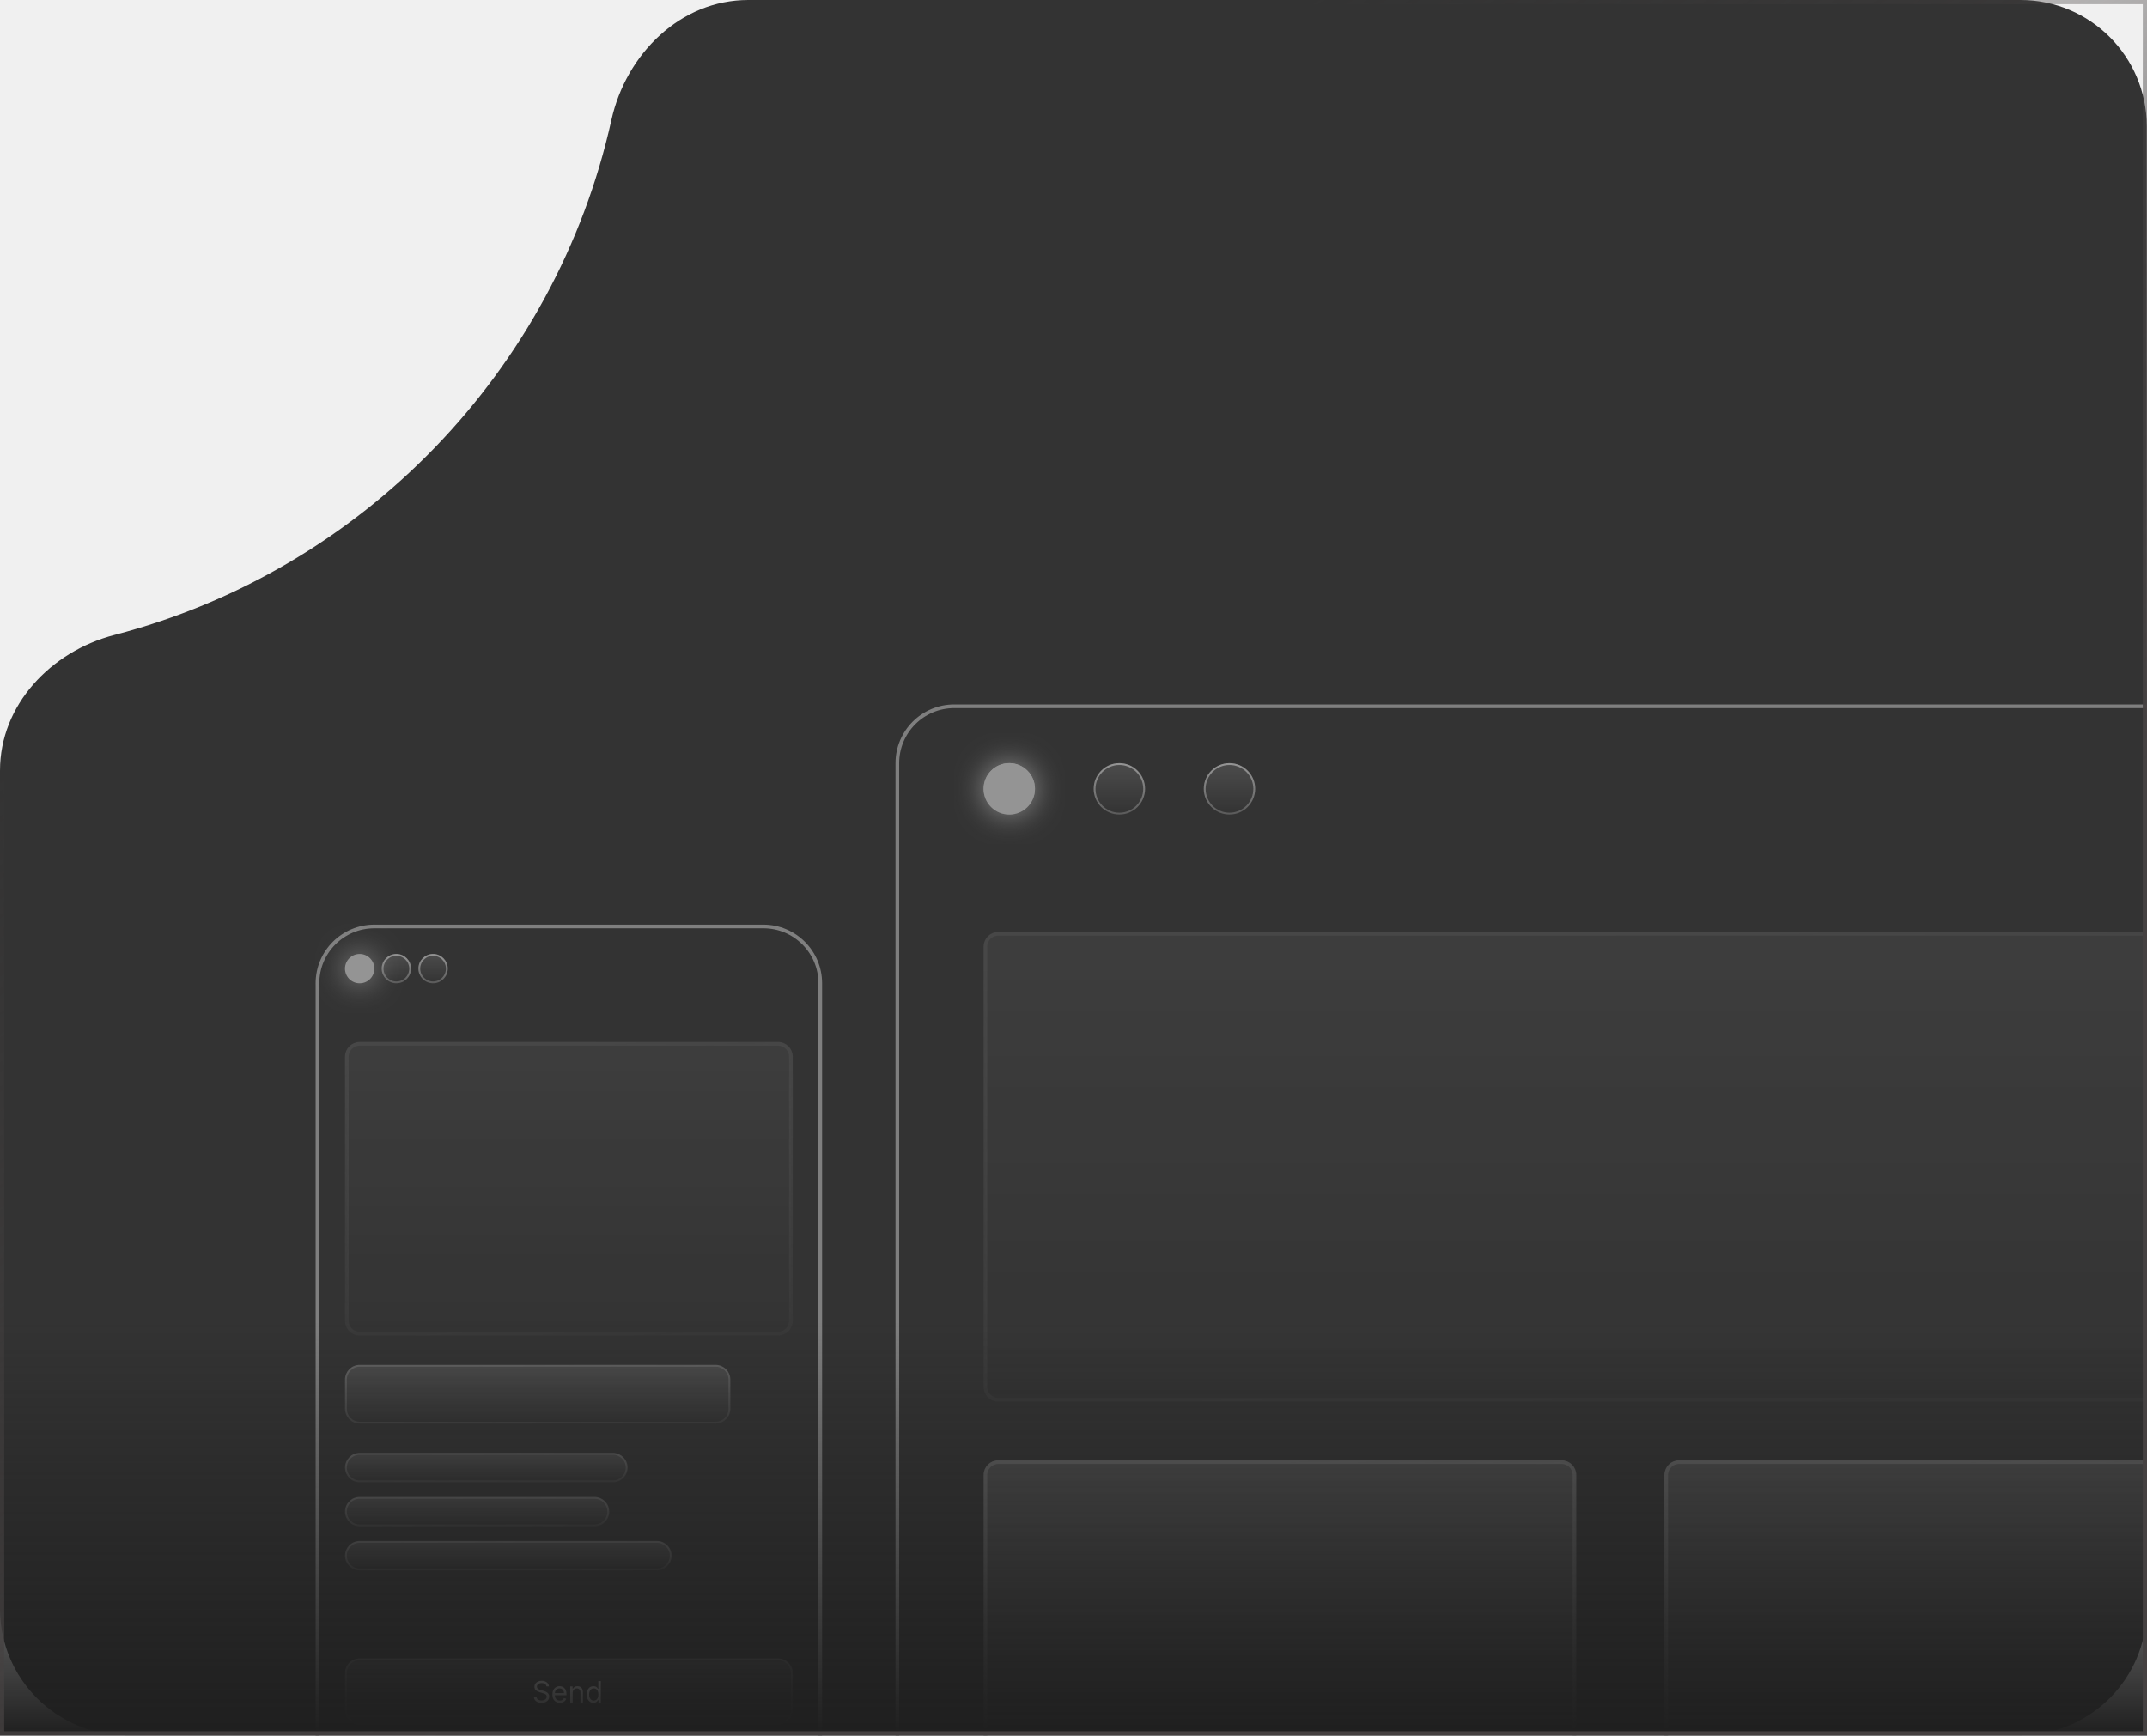
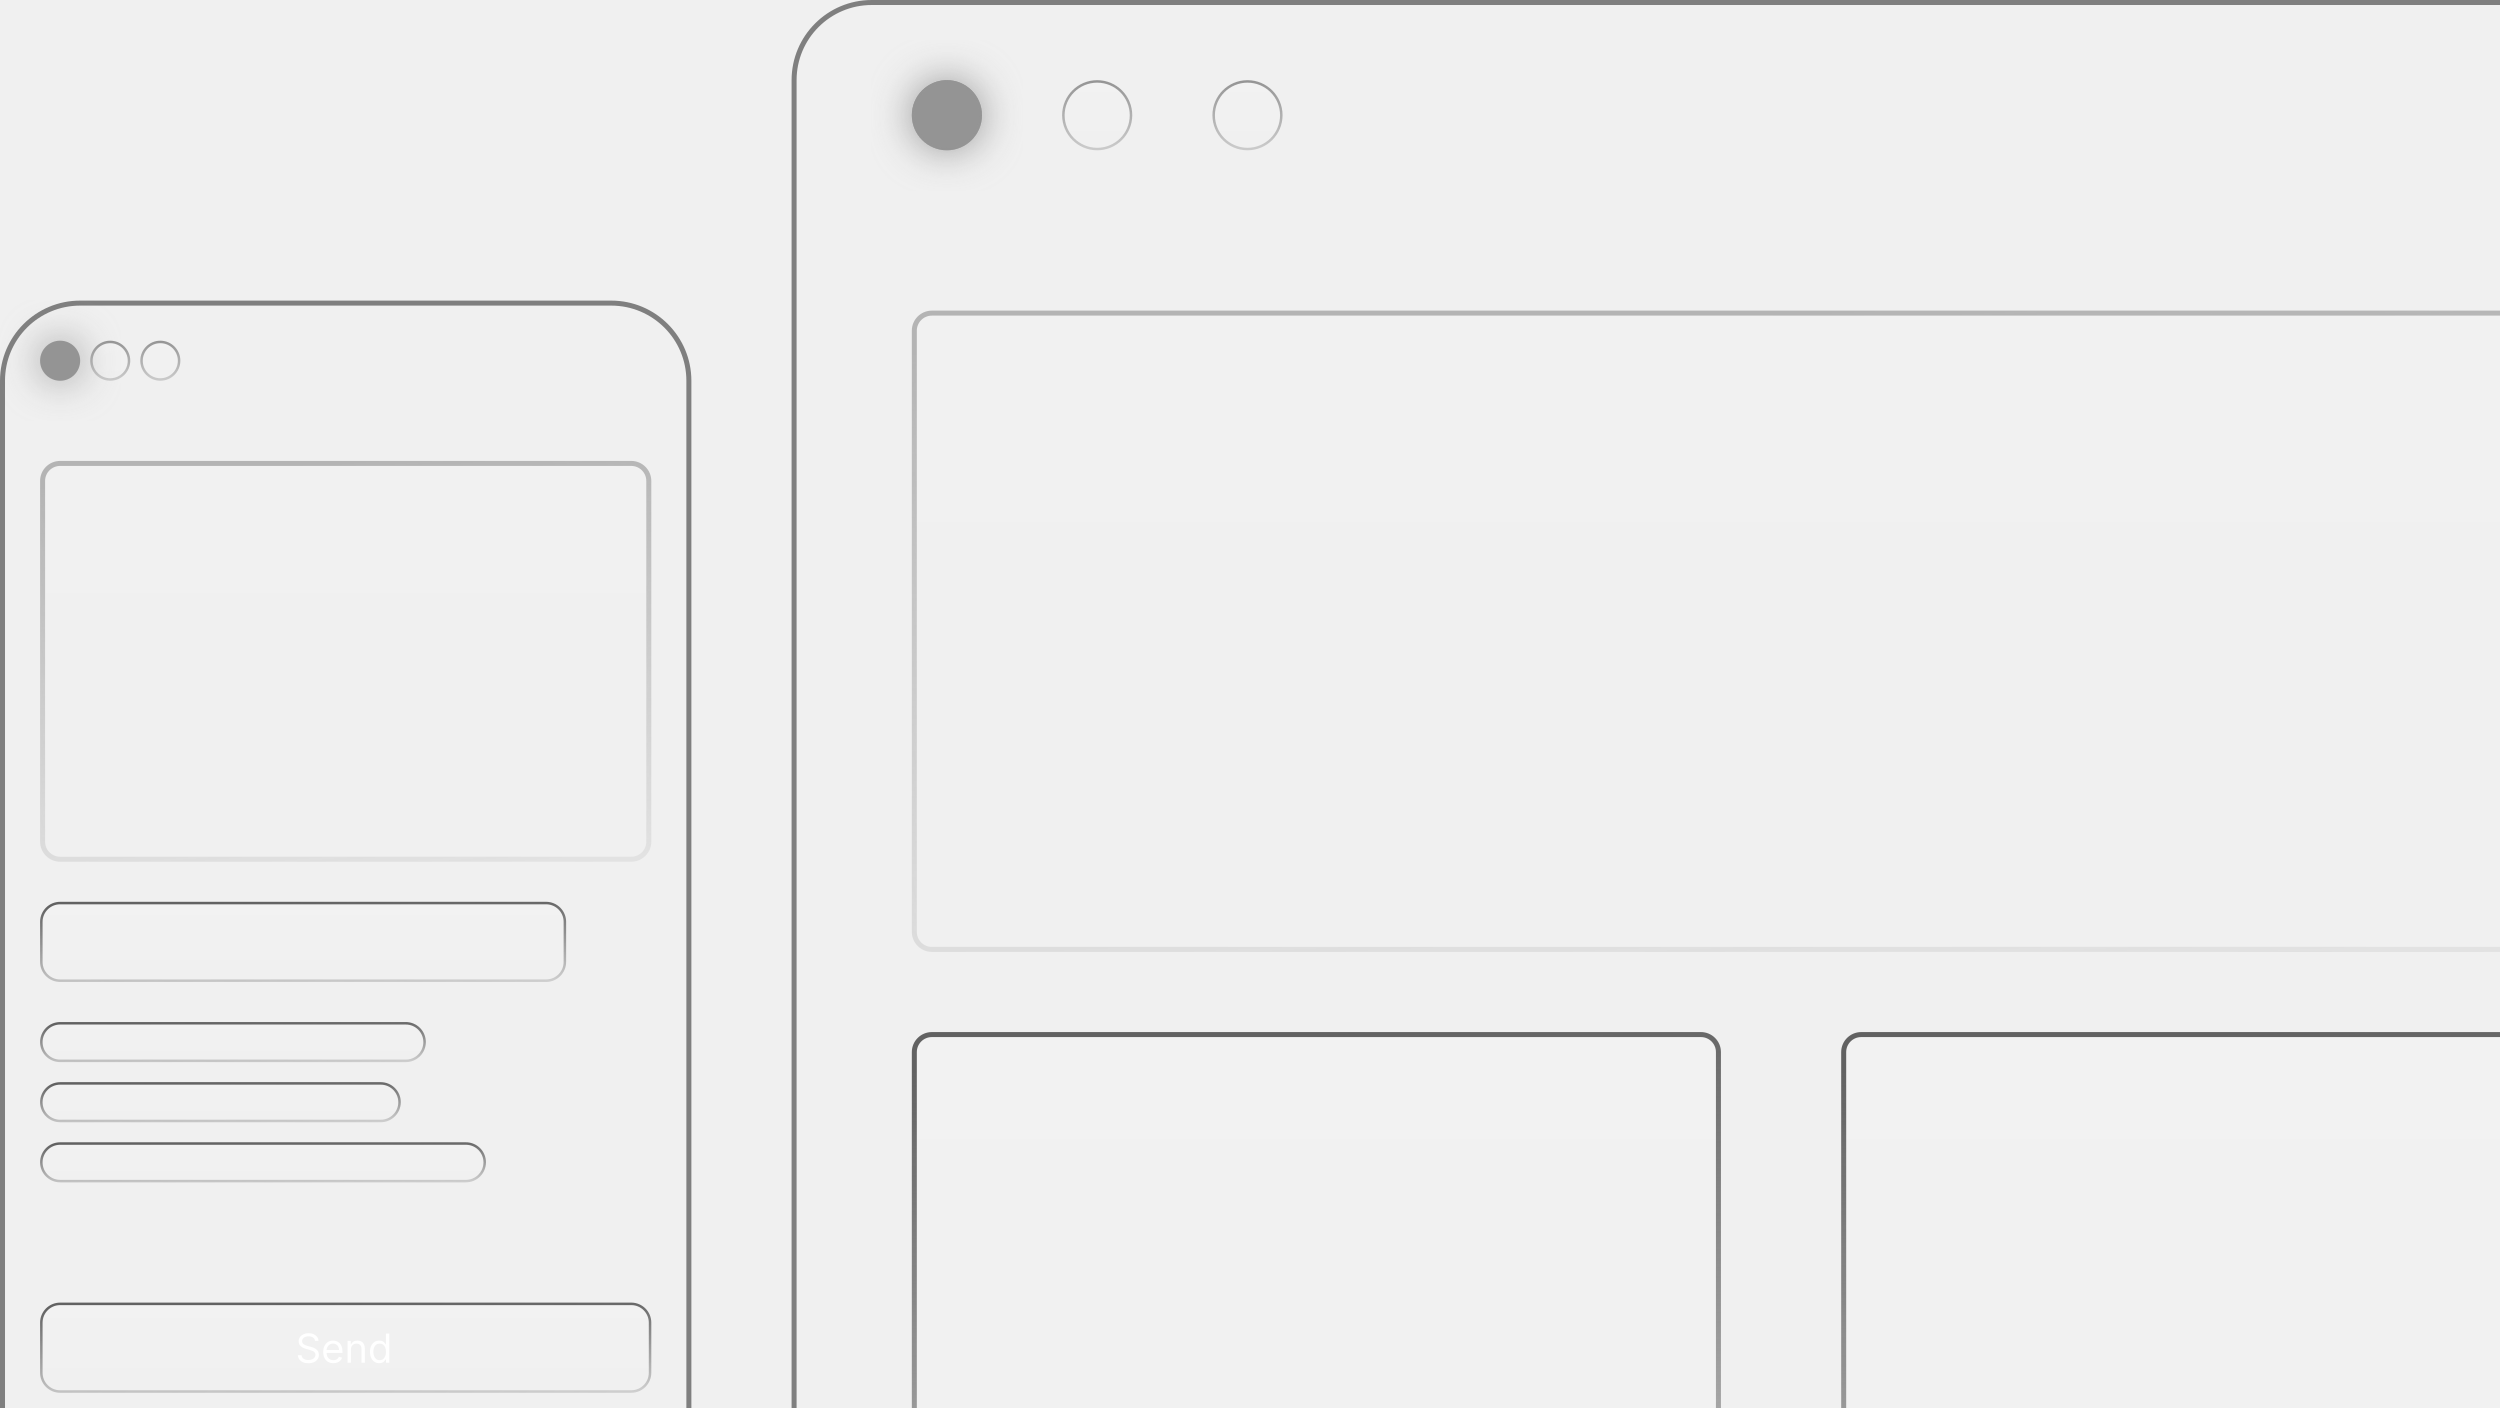
- <svg xmlns="http://www.w3.org/2000/svg" width="585" height="473" viewBox="0 0 585 473" fill="none">
-   <g clip-path="url(#clip0_256_2684)">
-     <path fill-rule="evenodd" clip-rule="evenodd" d="M31.15 173.061C13.838 177.562 0 192.134 0 210.021L0 438.493C0 457.512 15.418 472.93 34.437 472.93H550.493C569.512 472.93 584.93 457.512 584.93 438.493V34.437C584.93 15.418 569.512 0 550.493 0H203.878C185.425 0 170.588 14.684 166.588 32.699C151.389 101.157 98.688 155.5 31.15 173.061Z" fill="#333333" />
-     <rect x="86.5" y="252.5" width="137" height="273" rx="15.5" stroke="#7F7F7F" />
-     <g filter="url(#filter0_f_256_2684)">
-       <circle cx="98" cy="264" r="4" fill="#949494" />
-     </g>
-     <g filter="url(#filter1_b_256_2684)">
-       <circle cx="98" cy="264" r="4" fill="#949494" />
-     </g>
-     <g filter="url(#filter2_b_256_2684)">
-       <circle cx="108" cy="264" r="4" fill="url(#paint0_linear_256_2684)" fill-opacity="0.12" />
-       <circle cx="108" cy="264" r="3.75" stroke="url(#paint1_linear_256_2684)" stroke-width="0.5" />
-     </g>
-     <g filter="url(#filter3_b_256_2684)">
-       <circle cx="118" cy="264" r="4" fill="url(#paint2_linear_256_2684)" fill-opacity="0.12" />
-       <circle cx="118" cy="264" r="3.75" stroke="url(#paint3_linear_256_2684)" stroke-width="0.5" />
-     </g>
-     <rect opacity="0.42" x="94.5" y="284.5" width="121" height="79" rx="3.5" fill="url(#paint4_linear_256_2684)" fill-opacity="0.12" stroke="url(#paint5_linear_256_2684)" />
-     <rect x="94.25" y="372.25" width="104.5" height="15.5" rx="3.75" fill="url(#paint6_linear_256_2684)" fill-opacity="0.12" stroke="url(#paint7_linear_256_2684)" stroke-width="0.5" />
-     <rect x="94.25" y="396.25" width="76.5" height="7.5" rx="3.75" fill="url(#paint8_linear_256_2684)" fill-opacity="0.12" stroke="url(#paint9_linear_256_2684)" stroke-width="0.5" />
-     <rect x="94.25" y="408.25" width="71.5" height="7.5" rx="3.75" fill="url(#paint10_linear_256_2684)" fill-opacity="0.12" stroke="url(#paint11_linear_256_2684)" stroke-width="0.5" />
-     <rect x="94.25" y="420.25" width="88.5" height="7.5" rx="3.75" fill="url(#paint12_linear_256_2684)" fill-opacity="0.12" stroke="url(#paint13_linear_256_2684)" stroke-width="0.5" />
-     <rect x="94.25" y="452.25" width="121.5" height="17.5" rx="3.75" fill="url(#paint14_linear_256_2684)" fill-opacity="0.12" />
-     <rect x="94.25" y="452.25" width="121.5" height="17.5" rx="3.75" stroke="url(#paint15_linear_256_2684)" stroke-width="0.5" />
-     <path d="M148.886 459.636C148.852 459.348 148.714 459.125 148.472 458.966C148.229 458.807 147.932 458.727 147.58 458.727C147.322 458.727 147.097 458.769 146.903 458.852C146.712 458.936 146.563 459.05 146.455 459.196C146.348 459.342 146.295 459.508 146.295 459.693C146.295 459.848 146.332 459.982 146.406 460.094C146.482 460.204 146.579 460.295 146.696 460.369C146.813 460.441 146.937 460.501 147.065 460.548C147.194 460.594 147.312 460.631 147.42 460.659L148.011 460.818C148.163 460.858 148.331 460.913 148.517 460.983C148.705 461.053 148.884 461.149 149.054 461.27C149.226 461.389 149.368 461.543 149.48 461.73C149.592 461.918 149.648 462.148 149.648 462.42C149.648 462.735 149.565 463.019 149.401 463.273C149.238 463.527 148.999 463.728 148.685 463.878C148.372 464.027 147.992 464.102 147.545 464.102C147.129 464.102 146.768 464.035 146.463 463.901C146.16 463.766 145.921 463.579 145.747 463.338C145.575 463.098 145.477 462.818 145.455 462.5H146.182C146.201 462.72 146.275 462.902 146.403 463.045C146.534 463.187 146.699 463.294 146.898 463.364C147.098 463.432 147.314 463.466 147.545 463.466C147.814 463.466 148.056 463.422 148.27 463.335C148.484 463.246 148.653 463.123 148.778 462.966C148.903 462.807 148.966 462.621 148.966 462.409C148.966 462.216 148.912 462.059 148.804 461.938C148.696 461.816 148.554 461.718 148.378 461.642C148.202 461.566 148.011 461.5 147.807 461.443L147.091 461.239C146.636 461.108 146.277 460.921 146.011 460.679C145.746 460.437 145.614 460.119 145.614 459.727C145.614 459.402 145.702 459.117 145.878 458.875C146.056 458.631 146.295 458.441 146.594 458.307C146.895 458.17 147.231 458.102 147.602 458.102C147.977 458.102 148.311 458.17 148.602 458.304C148.894 458.437 149.125 458.618 149.295 458.849C149.468 459.08 149.559 459.343 149.568 459.636H148.886ZM152.545 464.091C152.124 464.091 151.762 463.998 151.457 463.812C151.154 463.625 150.92 463.364 150.755 463.028C150.592 462.691 150.511 462.299 150.511 461.852C150.511 461.405 150.592 461.011 150.755 460.67C150.92 460.328 151.149 460.061 151.442 459.869C151.738 459.676 152.083 459.58 152.477 459.58C152.704 459.58 152.928 459.617 153.15 459.693C153.371 459.769 153.573 459.892 153.755 460.062C153.937 460.231 154.082 460.455 154.19 460.733C154.298 461.011 154.352 461.354 154.352 461.761V462.045H150.988V461.466H153.67C153.67 461.22 153.621 461 153.522 460.807C153.425 460.614 153.287 460.461 153.107 460.349C152.929 460.238 152.719 460.182 152.477 460.182C152.21 460.182 151.978 460.248 151.783 460.381C151.59 460.511 151.442 460.682 151.337 460.892C151.233 461.102 151.181 461.328 151.181 461.568V461.955C151.181 462.284 151.238 462.563 151.352 462.793C151.467 463.02 151.627 463.193 151.832 463.312C152.036 463.43 152.274 463.489 152.545 463.489C152.721 463.489 152.88 463.464 153.022 463.415C153.166 463.364 153.29 463.288 153.394 463.188C153.498 463.085 153.579 462.958 153.636 462.807L154.283 462.989C154.215 463.208 154.101 463.402 153.94 463.568C153.779 463.733 153.58 463.862 153.343 463.955C153.106 464.045 152.84 464.091 152.545 464.091ZM156.042 461.375V464H155.371V459.636H156.019V460.318H156.076C156.178 460.097 156.334 459.919 156.542 459.784C156.75 459.648 157.019 459.58 157.349 459.58C157.644 459.58 157.903 459.64 158.124 459.761C158.346 459.881 158.518 460.062 158.641 460.307C158.764 460.549 158.826 460.856 158.826 461.227V464H158.156V461.273C158.156 460.93 158.067 460.663 157.888 460.472C157.71 460.278 157.466 460.182 157.156 460.182C156.942 460.182 156.75 460.228 156.582 460.321C156.415 460.414 156.283 460.549 156.187 460.727C156.09 460.905 156.042 461.121 156.042 461.375ZM161.699 464.091C161.335 464.091 161.014 463.999 160.736 463.815C160.457 463.63 160.24 463.368 160.082 463.031C159.925 462.692 159.847 462.292 159.847 461.83C159.847 461.371 159.925 460.973 160.082 460.636C160.24 460.299 160.458 460.039 160.739 459.855C161.019 459.671 161.343 459.58 161.71 459.58C161.994 459.58 162.219 459.627 162.384 459.722C162.55 459.814 162.677 459.92 162.764 460.04C162.853 460.157 162.922 460.254 162.972 460.33H163.028V458.182H163.699V464H163.051V463.33H162.972C162.922 463.409 162.852 463.509 162.761 463.631C162.67 463.75 162.541 463.857 162.372 463.952C162.204 464.045 161.979 464.091 161.699 464.091ZM161.79 463.489C162.059 463.489 162.286 463.419 162.472 463.278C162.657 463.136 162.798 462.94 162.895 462.69C162.991 462.438 163.04 462.148 163.04 461.818C163.04 461.492 162.992 461.207 162.898 460.963C162.803 460.717 162.663 460.526 162.477 460.389C162.292 460.251 162.063 460.182 161.79 460.182C161.506 460.182 161.269 460.255 161.08 460.401C160.892 460.545 160.751 460.741 160.656 460.989C160.563 461.235 160.517 461.511 160.517 461.818C160.517 462.129 160.564 462.411 160.659 462.665C160.756 462.917 160.898 463.117 161.085 463.267C161.275 463.415 161.509 463.489 161.79 463.489Z" fill="white" />
-     <g clip-path="url(#clip1_256_2684)">
-       <rect opacity="0.42" x="268.5" y="254.5" width="346" height="127" rx="3.5" fill="url(#paint16_linear_256_2684)" fill-opacity="0.12" stroke="url(#paint17_linear_256_2684)" />
-       <rect x="268.5" y="398.5" width="160.5" height="127" rx="3.5" fill="url(#paint18_linear_256_2684)" fill-opacity="0.12" stroke="url(#paint19_linear_256_2684)" />
-       <rect x="454" y="398.5" width="160.5" height="127" rx="3.5" fill="url(#paint20_linear_256_2684)" fill-opacity="0.12" stroke="url(#paint21_linear_256_2684)" />
-       <g filter="url(#filter4_f_256_2684)">
-         <circle cx="275" cy="215" r="7" fill="#949494" />
-       </g>
-       <g filter="url(#filter5_b_256_2684)">
-         <circle cx="275" cy="215" r="7" fill="#949494" />
-         <circle cx="275" cy="215" r="6.75" stroke="url(#paint22_linear_256_2684)" stroke-width="0.5" />
-       </g>
-       <g filter="url(#filter6_b_256_2684)">
-         <circle cx="305" cy="215" r="7" fill="url(#paint23_linear_256_2684)" fill-opacity="0.12" />
-         <circle cx="305" cy="215" r="6.75" stroke="url(#paint24_linear_256_2684)" stroke-width="0.5" />
-       </g>
-       <g filter="url(#filter7_b_256_2684)">
-         <circle cx="335" cy="215" r="7" fill="url(#paint25_linear_256_2684)" fill-opacity="0.12" />
-         <circle cx="335" cy="215" r="6.75" stroke="url(#paint26_linear_256_2684)" stroke-width="0.5" />
-       </g>
-     </g>
-     <rect x="244.5" y="192.5" width="394" height="333" rx="15.5" stroke="#7F7F7F" />
-     <rect y="360" width="585" height="113.043" fill="url(#paint27_linear_256_2684)" />
-   </g>
-   <rect x="0.574" y="0.574" width="583.852" height="471.852" stroke="url(#paint28_linear_256_2684)" stroke-width="1.148" />
+ <svg xmlns="http://www.w3.org/2000/svg" width="499" height="281" viewBox="0 0 499 281" fill="none">
+   <rect x="0.5" y="60.5" width="137" height="273" rx="15.5" stroke="#7F7F7F" />
+   <g filter="url(#filter0_f_256_2691)">
+     <circle cx="12" cy="72" r="4" fill="#949494" />
+   </g>
+   <g filter="url(#filter1_b_256_2691)">
+     <circle cx="12" cy="72" r="4" fill="#949494" />
+   </g>
+   <g filter="url(#filter2_b_256_2691)">
+     <circle cx="22" cy="72" r="4" fill="url(#paint0_linear_256_2691)" fill-opacity="0.12" />
+     <circle cx="22" cy="72" r="3.75" stroke="url(#paint1_linear_256_2691)" stroke-width="0.5" />
+   </g>
+   <g filter="url(#filter3_b_256_2691)">
+     <circle cx="32" cy="72" r="4" fill="url(#paint2_linear_256_2691)" fill-opacity="0.12" />
+     <circle cx="32" cy="72" r="3.75" stroke="url(#paint3_linear_256_2691)" stroke-width="0.5" />
+   </g>
+   <rect opacity="0.42" x="8.5" y="92.5" width="121" height="79" rx="3.5" fill="url(#paint4_linear_256_2691)" fill-opacity="0.12" stroke="url(#paint5_linear_256_2691)" />
+   <rect x="8.25" y="180.25" width="104.5" height="15.5" rx="3.75" fill="url(#paint6_linear_256_2691)" fill-opacity="0.12" stroke="url(#paint7_linear_256_2691)" stroke-width="0.5" />
+   <rect x="8.25" y="204.25" width="76.5" height="7.5" rx="3.75" fill="url(#paint8_linear_256_2691)" fill-opacity="0.12" stroke="url(#paint9_linear_256_2691)" stroke-width="0.5" />
+   <rect x="8.25" y="216.25" width="71.5" height="7.5" rx="3.75" fill="url(#paint10_linear_256_2691)" fill-opacity="0.12" stroke="url(#paint11_linear_256_2691)" stroke-width="0.5" />
+   <rect x="8.25" y="228.25" width="88.5" height="7.5" rx="3.75" fill="url(#paint12_linear_256_2691)" fill-opacity="0.12" stroke="url(#paint13_linear_256_2691)" stroke-width="0.5" />
+   <rect x="8.25" y="260.25" width="121.5" height="17.5" rx="3.75" fill="url(#paint14_linear_256_2691)" fill-opacity="0.12" />
+   <rect x="8.25" y="260.25" width="121.5" height="17.5" rx="3.75" stroke="url(#paint15_linear_256_2691)" stroke-width="0.5" />
+   <path d="M62.886 267.636C62.852 267.348 62.714 267.125 62.472 266.966C62.229 266.807 61.932 266.727 61.58 266.727C61.322 266.727 61.097 266.769 60.903 266.852C60.712 266.936 60.562 267.05 60.455 267.196C60.349 267.342 60.295 267.508 60.295 267.693C60.295 267.848 60.332 267.982 60.406 268.094C60.482 268.204 60.579 268.295 60.696 268.369C60.813 268.441 60.937 268.501 61.065 268.548C61.194 268.594 61.312 268.631 61.42 268.659L62.011 268.818C62.163 268.858 62.331 268.913 62.517 268.983C62.705 269.053 62.883 269.149 63.054 269.27C63.226 269.389 63.368 269.543 63.48 269.73C63.592 269.918 63.648 270.148 63.648 270.42C63.648 270.735 63.565 271.019 63.401 271.273C63.238 271.527 62.999 271.728 62.685 271.878C62.372 272.027 61.992 272.102 61.545 272.102C61.129 272.102 60.768 272.035 60.463 271.901C60.16 271.766 59.921 271.579 59.747 271.338C59.575 271.098 59.477 270.818 59.455 270.5H60.182C60.201 270.72 60.275 270.902 60.403 271.045C60.534 271.187 60.699 271.294 60.898 271.364C61.099 271.432 61.314 271.466 61.545 271.466C61.814 271.466 62.056 271.422 62.27 271.335C62.484 271.246 62.653 271.123 62.778 270.966C62.903 270.807 62.966 270.621 62.966 270.409C62.966 270.216 62.912 270.059 62.804 269.938C62.696 269.816 62.554 269.718 62.378 269.642C62.202 269.566 62.011 269.5 61.807 269.443L61.091 269.239C60.636 269.108 60.276 268.921 60.011 268.679C59.746 268.437 59.614 268.119 59.614 267.727C59.614 267.402 59.702 267.117 59.878 266.875C60.056 266.631 60.294 266.441 60.594 266.307C60.895 266.17 61.231 266.102 61.602 266.102C61.977 266.102 62.311 266.17 62.602 266.304C62.894 266.437 63.125 266.618 63.295 266.849C63.468 267.08 63.559 267.343 63.568 267.636H62.886ZM66.545 272.091C66.124 272.091 65.762 271.998 65.457 271.812C65.154 271.625 64.92 271.364 64.755 271.028C64.592 270.691 64.511 270.299 64.511 269.852C64.511 269.405 64.592 269.011 64.755 268.67C64.92 268.328 65.149 268.061 65.442 267.869C65.738 267.676 66.083 267.58 66.477 267.58C66.704 267.58 66.928 267.617 67.15 267.693C67.371 267.769 67.573 267.892 67.755 268.062C67.937 268.231 68.082 268.455 68.19 268.733C68.298 269.011 68.352 269.354 68.352 269.761V270.045H64.988V269.466H67.67C67.67 269.22 67.621 269 67.522 268.807C67.425 268.614 67.287 268.461 67.107 268.349C66.929 268.238 66.719 268.182 66.477 268.182C66.21 268.182 65.978 268.248 65.783 268.381C65.59 268.511 65.442 268.682 65.337 268.892C65.233 269.102 65.181 269.328 65.181 269.568V269.955C65.181 270.284 65.238 270.563 65.352 270.793C65.467 271.02 65.627 271.193 65.832 271.312C66.036 271.43 66.274 271.489 66.545 271.489C66.721 271.489 66.88 271.464 67.022 271.415C67.166 271.364 67.29 271.288 67.394 271.188C67.498 271.085 67.579 270.958 67.636 270.807L68.283 270.989C68.215 271.208 68.101 271.402 67.94 271.568C67.779 271.733 67.58 271.862 67.343 271.955C67.106 272.045 66.84 272.091 66.545 272.091ZM70.042 269.375V272H69.371V267.636H70.019V268.318H70.076C70.178 268.097 70.334 267.919 70.542 267.784C70.75 267.648 71.019 267.58 71.349 267.58C71.644 267.58 71.903 267.64 72.124 267.761C72.346 267.881 72.518 268.062 72.641 268.307C72.764 268.549 72.826 268.856 72.826 269.227V272H72.156V269.273C72.156 268.93 72.067 268.663 71.888 268.472C71.71 268.278 71.466 268.182 71.156 268.182C70.942 268.182 70.75 268.228 70.582 268.321C70.415 268.414 70.283 268.549 70.187 268.727C70.09 268.905 70.042 269.121 70.042 269.375ZM75.699 272.091C75.335 272.091 75.014 271.999 74.736 271.815C74.457 271.63 74.24 271.368 74.082 271.031C73.925 270.692 73.847 270.292 73.847 269.83C73.847 269.371 73.925 268.973 74.082 268.636C74.24 268.299 74.458 268.039 74.739 267.855C75.019 267.671 75.343 267.58 75.71 267.58C75.994 267.58 76.219 267.627 76.383 267.722C76.55 267.814 76.677 267.92 76.764 268.04C76.853 268.157 76.922 268.254 76.972 268.33H77.028V266.182H77.699V272H77.051V271.33H76.972C76.922 271.409 76.852 271.509 76.761 271.631C76.671 271.75 76.541 271.857 76.372 271.952C76.204 272.045 75.979 272.091 75.699 272.091ZM75.79 271.489C76.059 271.489 76.286 271.419 76.472 271.278C76.657 271.136 76.798 270.94 76.895 270.69C76.992 270.438 77.04 270.148 77.04 269.818C77.04 269.492 76.992 269.207 76.898 268.963C76.803 268.717 76.663 268.526 76.477 268.389C76.292 268.251 76.062 268.182 75.79 268.182C75.506 268.182 75.269 268.255 75.079 268.401C74.892 268.545 74.751 268.741 74.656 268.989C74.563 269.235 74.517 269.511 74.517 269.818C74.517 270.129 74.564 270.411 74.659 270.665C74.756 270.917 74.898 271.117 75.085 271.267C75.275 271.415 75.51 271.489 75.79 271.489Z" fill="white" />
+   <g clip-path="url(#clip0_256_2691)">
+     <rect opacity="0.42" x="182.5" y="62.5" width="346" height="127" rx="3.5" fill="url(#paint16_linear_256_2691)" fill-opacity="0.12" stroke="url(#paint17_linear_256_2691)" />
+     <rect x="182.5" y="206.5" width="160.5" height="127" rx="3.5" fill="url(#paint18_linear_256_2691)" fill-opacity="0.12" stroke="url(#paint19_linear_256_2691)" />
+     <rect x="368" y="206.5" width="160.5" height="127" rx="3.5" fill="url(#paint20_linear_256_2691)" fill-opacity="0.12" stroke="url(#paint21_linear_256_2691)" />
+     <g filter="url(#filter4_f_256_2691)">
+       <circle cx="189" cy="23" r="7" fill="#949494" />
+     </g>
+     <g filter="url(#filter5_b_256_2691)">
+       <circle cx="189" cy="23" r="7" fill="#949494" />
+       <circle cx="189" cy="23" r="6.75" stroke="url(#paint22_linear_256_2691)" stroke-width="0.5" />
+     </g>
+     <g filter="url(#filter6_b_256_2691)">
+       <circle cx="219" cy="23" r="7" fill="url(#paint23_linear_256_2691)" fill-opacity="0.12" />
+       <circle cx="219" cy="23" r="6.75" stroke="url(#paint24_linear_256_2691)" stroke-width="0.5" />
+     </g>
+     <g filter="url(#filter7_b_256_2691)">
+       <circle cx="249" cy="23" r="7" fill="url(#paint25_linear_256_2691)" fill-opacity="0.12" />
+       <circle cx="249" cy="23" r="6.75" stroke="url(#paint26_linear_256_2691)" stroke-width="0.5" />
+     </g>
+   </g>
+   <rect x="158.5" y="0.5" width="394" height="333" rx="15.5" stroke="#7F7F7F" />
  <defs>
-     <filter id="filter0_f_256_2684" x="86" y="252" width="24" height="24" filterUnits="userSpaceOnUse" color-interpolation-filters="sRGB">
+     <filter id="filter0_f_256_2691" x="0" y="60" width="24" height="24" filterUnits="userSpaceOnUse" color-interpolation-filters="sRGB">
      <feFlood flood-opacity="0" result="BackgroundImageFix" />
      <feBlend mode="normal" in="SourceGraphic" in2="BackgroundImageFix" result="shape" />
-       <feGaussianBlur stdDeviation="4" result="effect1_foregroundBlur_256_2684" />
-     </filter>
-     <filter id="filter1_b_256_2684" x="84.818" y="250.818" width="26.365" height="26.365" filterUnits="userSpaceOnUse" color-interpolation-filters="sRGB">
-       <feFlood flood-opacity="0" result="BackgroundImageFix" />
-       <feGaussianBlur in="BackgroundImageFix" stdDeviation="4.591" />
-       <feComposite in2="SourceAlpha" operator="in" result="effect1_backgroundBlur_256_2684" />
-       <feBlend mode="normal" in="SourceGraphic" in2="effect1_backgroundBlur_256_2684" result="shape" />
-     </filter>
-     <filter id="filter2_b_256_2684" x="94.818" y="250.818" width="26.365" height="26.365" filterUnits="userSpaceOnUse" color-interpolation-filters="sRGB">
-       <feFlood flood-opacity="0" result="BackgroundImageFix" />
-       <feGaussianBlur in="BackgroundImageFix" stdDeviation="4.591" />
-       <feComposite in2="SourceAlpha" operator="in" result="effect1_backgroundBlur_256_2684" />
-       <feBlend mode="normal" in="SourceGraphic" in2="effect1_backgroundBlur_256_2684" result="shape" />
-     </filter>
-     <filter id="filter3_b_256_2684" x="104.818" y="250.818" width="26.365" height="26.365" filterUnits="userSpaceOnUse" color-interpolation-filters="sRGB">
-       <feFlood flood-opacity="0" result="BackgroundImageFix" />
-       <feGaussianBlur in="BackgroundImageFix" stdDeviation="4.591" />
-       <feComposite in2="SourceAlpha" operator="in" result="effect1_backgroundBlur_256_2684" />
-       <feBlend mode="normal" in="SourceGraphic" in2="effect1_backgroundBlur_256_2684" result="shape" />
-     </filter>
-     <filter id="filter4_f_256_2684" x="260" y="200" width="30" height="30" filterUnits="userSpaceOnUse" color-interpolation-filters="sRGB">
+       <feGaussianBlur stdDeviation="4" result="effect1_foregroundBlur_256_2691" />
+     </filter>
+     <filter id="filter1_b_256_2691" x="-1.182" y="58.818" width="26.365" height="26.365" filterUnits="userSpaceOnUse" color-interpolation-filters="sRGB">
+       <feFlood flood-opacity="0" result="BackgroundImageFix" />
+       <feGaussianBlur in="BackgroundImageFix" stdDeviation="4.591" />
+       <feComposite in2="SourceAlpha" operator="in" result="effect1_backgroundBlur_256_2691" />
+       <feBlend mode="normal" in="SourceGraphic" in2="effect1_backgroundBlur_256_2691" result="shape" />
+     </filter>
+     <filter id="filter2_b_256_2691" x="8.818" y="58.818" width="26.365" height="26.365" filterUnits="userSpaceOnUse" color-interpolation-filters="sRGB">
+       <feFlood flood-opacity="0" result="BackgroundImageFix" />
+       <feGaussianBlur in="BackgroundImageFix" stdDeviation="4.591" />
+       <feComposite in2="SourceAlpha" operator="in" result="effect1_backgroundBlur_256_2691" />
+       <feBlend mode="normal" in="SourceGraphic" in2="effect1_backgroundBlur_256_2691" result="shape" />
+     </filter>
+     <filter id="filter3_b_256_2691" x="18.818" y="58.818" width="26.365" height="26.365" filterUnits="userSpaceOnUse" color-interpolation-filters="sRGB">
+       <feFlood flood-opacity="0" result="BackgroundImageFix" />
+       <feGaussianBlur in="BackgroundImageFix" stdDeviation="4.591" />
+       <feComposite in2="SourceAlpha" operator="in" result="effect1_backgroundBlur_256_2691" />
+       <feBlend mode="normal" in="SourceGraphic" in2="effect1_backgroundBlur_256_2691" result="shape" />
+     </filter>
+     <filter id="filter4_f_256_2691" x="174" y="8" width="30" height="30" filterUnits="userSpaceOnUse" color-interpolation-filters="sRGB">
      <feFlood flood-opacity="0" result="BackgroundImageFix" />
      <feBlend mode="normal" in="SourceGraphic" in2="BackgroundImageFix" result="shape" />
-       <feGaussianBlur stdDeviation="4" result="effect1_foregroundBlur_256_2684" />
-     </filter>
-     <filter id="filter5_b_256_2684" x="258.818" y="198.818" width="32.365" height="32.365" filterUnits="userSpaceOnUse" color-interpolation-filters="sRGB">
-       <feFlood flood-opacity="0" result="BackgroundImageFix" />
-       <feGaussianBlur in="BackgroundImageFix" stdDeviation="4.591" />
-       <feComposite in2="SourceAlpha" operator="in" result="effect1_backgroundBlur_256_2684" />
-       <feBlend mode="normal" in="SourceGraphic" in2="effect1_backgroundBlur_256_2684" result="shape" />
-     </filter>
-     <filter id="filter6_b_256_2684" x="288.818" y="198.818" width="32.365" height="32.365" filterUnits="userSpaceOnUse" color-interpolation-filters="sRGB">
-       <feFlood flood-opacity="0" result="BackgroundImageFix" />
-       <feGaussianBlur in="BackgroundImageFix" stdDeviation="4.591" />
-       <feComposite in2="SourceAlpha" operator="in" result="effect1_backgroundBlur_256_2684" />
-       <feBlend mode="normal" in="SourceGraphic" in2="effect1_backgroundBlur_256_2684" result="shape" />
-     </filter>
-     <filter id="filter7_b_256_2684" x="318.818" y="198.818" width="32.365" height="32.365" filterUnits="userSpaceOnUse" color-interpolation-filters="sRGB">
-       <feFlood flood-opacity="0" result="BackgroundImageFix" />
-       <feGaussianBlur in="BackgroundImageFix" stdDeviation="4.591" />
-       <feComposite in2="SourceAlpha" operator="in" result="effect1_backgroundBlur_256_2684" />
-       <feBlend mode="normal" in="SourceGraphic" in2="effect1_backgroundBlur_256_2684" result="shape" />
-     </filter>
-     <linearGradient id="paint0_linear_256_2684" x1="108" y1="260" x2="108" y2="268" gradientUnits="userSpaceOnUse">
-       <stop stop-color="white" />
-       <stop offset="1" stop-color="white" stop-opacity="0" />
-     </linearGradient>
-     <linearGradient id="paint1_linear_256_2684" x1="108" y1="260" x2="108" y2="268" gradientUnits="userSpaceOnUse">
-       <stop stop-color="#949494" />
-       <stop offset="1" stop-color="#949494" stop-opacity="0.4" />
-     </linearGradient>
-     <linearGradient id="paint2_linear_256_2684" x1="118" y1="260" x2="118" y2="268" gradientUnits="userSpaceOnUse">
-       <stop stop-color="white" />
-       <stop offset="1" stop-color="white" stop-opacity="0" />
-     </linearGradient>
-     <linearGradient id="paint3_linear_256_2684" x1="118" y1="260" x2="118" y2="268" gradientUnits="userSpaceOnUse">
-       <stop stop-color="#949494" />
-       <stop offset="1" stop-color="#949494" stop-opacity="0.4" />
-     </linearGradient>
-     <linearGradient id="paint4_linear_256_2684" x1="155" y1="284" x2="155" y2="364" gradientUnits="userSpaceOnUse">
-       <stop stop-color="white" />
-       <stop offset="1" stop-color="white" stop-opacity="0" />
-     </linearGradient>
-     <linearGradient id="paint5_linear_256_2684" x1="155" y1="284" x2="163.86" y2="393.339" gradientUnits="userSpaceOnUse">
-       <stop stop-color="#626262" />
-       <stop offset="1" stop-color="#626262" stop-opacity="0" />
-     </linearGradient>
-     <linearGradient id="paint6_linear_256_2684" x1="146.5" y1="372" x2="146.5" y2="388" gradientUnits="userSpaceOnUse">
-       <stop stop-color="white" />
-       <stop offset="1" stop-color="white" stop-opacity="0" />
-     </linearGradient>
-     <linearGradient id="paint7_linear_256_2684" x1="146.5" y1="372" x2="146.914" y2="394.004" gradientUnits="userSpaceOnUse">
-       <stop stop-color="#626262" />
-       <stop offset="1" stop-color="#626262" stop-opacity="0" />
-     </linearGradient>
-     <linearGradient id="paint8_linear_256_2684" x1="132.5" y1="396" x2="132.5" y2="404" gradientUnits="userSpaceOnUse">
-       <stop stop-color="white" />
-       <stop offset="1" stop-color="white" stop-opacity="0" />
-     </linearGradient>
-     <linearGradient id="paint9_linear_256_2684" x1="132.5" y1="396" x2="132.641" y2="407.004" gradientUnits="userSpaceOnUse">
-       <stop stop-color="#626262" />
-       <stop offset="1" stop-color="#626262" stop-opacity="0" />
-     </linearGradient>
-     <linearGradient id="paint10_linear_256_2684" x1="130" y1="408" x2="130" y2="416" gradientUnits="userSpaceOnUse">
-       <stop stop-color="white" />
-       <stop offset="1" stop-color="white" stop-opacity="0" />
-     </linearGradient>
-     <linearGradient id="paint11_linear_256_2684" x1="130" y1="408" x2="130.151" y2="419.004" gradientUnits="userSpaceOnUse">
-       <stop stop-color="#626262" />
-       <stop offset="1" stop-color="#626262" stop-opacity="0" />
-     </linearGradient>
-     <linearGradient id="paint12_linear_256_2684" x1="138.5" y1="420" x2="138.5" y2="428" gradientUnits="userSpaceOnUse">
-       <stop stop-color="white" />
-       <stop offset="1" stop-color="white" stop-opacity="0" />
-     </linearGradient>
-     <linearGradient id="paint13_linear_256_2684" x1="138.5" y1="420" x2="138.622" y2="431.004" gradientUnits="userSpaceOnUse">
-       <stop stop-color="#626262" />
-       <stop offset="1" stop-color="#626262" stop-opacity="0" />
-     </linearGradient>
-     <linearGradient id="paint14_linear_256_2684" x1="155" y1="452" x2="155" y2="470" gradientUnits="userSpaceOnUse">
-       <stop stop-color="white" />
-       <stop offset="1" stop-color="white" stop-opacity="0" />
-     </linearGradient>
-     <linearGradient id="paint15_linear_256_2684" x1="155" y1="452" x2="155.451" y2="476.755" gradientUnits="userSpaceOnUse">
-       <stop stop-color="#626262" />
-       <stop offset="1" stop-color="#626262" stop-opacity="0" />
-     </linearGradient>
-     <linearGradient id="paint16_linear_256_2684" x1="441.5" y1="254" x2="441.5" y2="382" gradientUnits="userSpaceOnUse">
-       <stop stop-color="white" />
-       <stop offset="1" stop-color="white" stop-opacity="0" />
-     </linearGradient>
-     <linearGradient id="paint17_linear_256_2684" x1="441.5" y1="254" x2="449.511" y2="429.726" gradientUnits="userSpaceOnUse">
-       <stop stop-color="#626262" />
-       <stop offset="1" stop-color="#626262" stop-opacity="0" />
-     </linearGradient>
-     <linearGradient id="paint18_linear_256_2684" x1="348.75" y1="398" x2="348.75" y2="526" gradientUnits="userSpaceOnUse">
-       <stop stop-color="white" />
-       <stop offset="1" stop-color="white" stop-opacity="0" />
-     </linearGradient>
-     <linearGradient id="paint19_linear_256_2684" x1="348.75" y1="398" x2="365.833" y2="572.418" gradientUnits="userSpaceOnUse">
-       <stop stop-color="#626262" />
-       <stop offset="1" stop-color="#626262" stop-opacity="0" />
-     </linearGradient>
-     <linearGradient id="paint20_linear_256_2684" x1="534.25" y1="398" x2="534.25" y2="526" gradientUnits="userSpaceOnUse">
-       <stop stop-color="white" />
-       <stop offset="1" stop-color="white" stop-opacity="0" />
-     </linearGradient>
-     <linearGradient id="paint21_linear_256_2684" x1="534.25" y1="398" x2="551.333" y2="572.418" gradientUnits="userSpaceOnUse">
-       <stop stop-color="#626262" />
-       <stop offset="1" stop-color="#626262" stop-opacity="0" />
-     </linearGradient>
-     <linearGradient id="paint22_linear_256_2684" x1="275" y1="208" x2="275" y2="222" gradientUnits="userSpaceOnUse">
-       <stop stop-color="#949494" />
-       <stop offset="1" stop-color="#949494" stop-opacity="0.4" />
-     </linearGradient>
-     <linearGradient id="paint23_linear_256_2684" x1="305" y1="208" x2="305" y2="222" gradientUnits="userSpaceOnUse">
-       <stop stop-color="white" />
-       <stop offset="1" stop-color="white" stop-opacity="0" />
-     </linearGradient>
-     <linearGradient id="paint24_linear_256_2684" x1="305" y1="208" x2="305" y2="222" gradientUnits="userSpaceOnUse">
-       <stop stop-color="#949494" />
-       <stop offset="1" stop-color="#949494" stop-opacity="0.4" />
-     </linearGradient>
-     <linearGradient id="paint25_linear_256_2684" x1="335" y1="208" x2="335" y2="222" gradientUnits="userSpaceOnUse">
-       <stop stop-color="white" />
-       <stop offset="1" stop-color="white" stop-opacity="0" />
-     </linearGradient>
-     <linearGradient id="paint26_linear_256_2684" x1="335" y1="208" x2="335" y2="222" gradientUnits="userSpaceOnUse">
-       <stop stop-color="#949494" />
-       <stop offset="1" stop-color="#949494" stop-opacity="0.4" />
-     </linearGradient>
-     <linearGradient id="paint27_linear_256_2684" x1="292.5" y1="360" x2="292.5" y2="473.043" gradientUnits="userSpaceOnUse">
-       <stop stop-color="#1F1F1F" stop-opacity="0" />
-       <stop offset="0" stop-color="#1F1F1F" stop-opacity="0" />
-       <stop offset="1" stop-color="#1F1F1F" />
-     </linearGradient>
-     <linearGradient id="paint28_linear_256_2684" x1="119.5" y1="99" x2="336" y2="473" gradientUnits="userSpaceOnUse">
-       <stop offset="0.075" stop-color="#454141" stop-opacity="0" />
-       <stop offset="0.76" stop-color="#454141" />
-     </linearGradient>
-     <clipPath id="clip0_256_2684">
-       <rect width="585" height="473" fill="white" />
-     </clipPath>
-     <clipPath id="clip1_256_2684">
-       <rect x="244" y="192" width="395" height="334" rx="16" fill="white" />
+       <feGaussianBlur stdDeviation="4" result="effect1_foregroundBlur_256_2691" />
+     </filter>
+     <filter id="filter5_b_256_2691" x="172.818" y="6.818" width="32.365" height="32.365" filterUnits="userSpaceOnUse" color-interpolation-filters="sRGB">
+       <feFlood flood-opacity="0" result="BackgroundImageFix" />
+       <feGaussianBlur in="BackgroundImageFix" stdDeviation="4.591" />
+       <feComposite in2="SourceAlpha" operator="in" result="effect1_backgroundBlur_256_2691" />
+       <feBlend mode="normal" in="SourceGraphic" in2="effect1_backgroundBlur_256_2691" result="shape" />
+     </filter>
+     <filter id="filter6_b_256_2691" x="202.818" y="6.818" width="32.365" height="32.365" filterUnits="userSpaceOnUse" color-interpolation-filters="sRGB">
+       <feFlood flood-opacity="0" result="BackgroundImageFix" />
+       <feGaussianBlur in="BackgroundImageFix" stdDeviation="4.591" />
+       <feComposite in2="SourceAlpha" operator="in" result="effect1_backgroundBlur_256_2691" />
+       <feBlend mode="normal" in="SourceGraphic" in2="effect1_backgroundBlur_256_2691" result="shape" />
+     </filter>
+     <filter id="filter7_b_256_2691" x="232.818" y="6.818" width="32.365" height="32.365" filterUnits="userSpaceOnUse" color-interpolation-filters="sRGB">
+       <feFlood flood-opacity="0" result="BackgroundImageFix" />
+       <feGaussianBlur in="BackgroundImageFix" stdDeviation="4.591" />
+       <feComposite in2="SourceAlpha" operator="in" result="effect1_backgroundBlur_256_2691" />
+       <feBlend mode="normal" in="SourceGraphic" in2="effect1_backgroundBlur_256_2691" result="shape" />
+     </filter>
+     <linearGradient id="paint0_linear_256_2691" x1="22" y1="68" x2="22" y2="76" gradientUnits="userSpaceOnUse">
+       <stop stop-color="white" />
+       <stop offset="1" stop-color="white" stop-opacity="0" />
+     </linearGradient>
+     <linearGradient id="paint1_linear_256_2691" x1="22" y1="68" x2="22" y2="76" gradientUnits="userSpaceOnUse">
+       <stop stop-color="#949494" />
+       <stop offset="1" stop-color="#949494" stop-opacity="0.4" />
+     </linearGradient>
+     <linearGradient id="paint2_linear_256_2691" x1="32" y1="68" x2="32" y2="76" gradientUnits="userSpaceOnUse">
+       <stop stop-color="white" />
+       <stop offset="1" stop-color="white" stop-opacity="0" />
+     </linearGradient>
+     <linearGradient id="paint3_linear_256_2691" x1="32" y1="68" x2="32" y2="76" gradientUnits="userSpaceOnUse">
+       <stop stop-color="#949494" />
+       <stop offset="1" stop-color="#949494" stop-opacity="0.4" />
+     </linearGradient>
+     <linearGradient id="paint4_linear_256_2691" x1="69" y1="92" x2="69" y2="172" gradientUnits="userSpaceOnUse">
+       <stop stop-color="white" />
+       <stop offset="1" stop-color="white" stop-opacity="0" />
+     </linearGradient>
+     <linearGradient id="paint5_linear_256_2691" x1="69" y1="92" x2="77.86" y2="201.339" gradientUnits="userSpaceOnUse">
+       <stop stop-color="#626262" />
+       <stop offset="1" stop-color="#626262" stop-opacity="0" />
+     </linearGradient>
+     <linearGradient id="paint6_linear_256_2691" x1="60.5" y1="180" x2="60.5" y2="196" gradientUnits="userSpaceOnUse">
+       <stop stop-color="white" />
+       <stop offset="1" stop-color="white" stop-opacity="0" />
+     </linearGradient>
+     <linearGradient id="paint7_linear_256_2691" x1="60.5" y1="180" x2="60.914" y2="202.004" gradientUnits="userSpaceOnUse">
+       <stop stop-color="#626262" />
+       <stop offset="1" stop-color="#626262" stop-opacity="0" />
+     </linearGradient>
+     <linearGradient id="paint8_linear_256_2691" x1="46.5" y1="204" x2="46.5" y2="212" gradientUnits="userSpaceOnUse">
+       <stop stop-color="white" />
+       <stop offset="1" stop-color="white" stop-opacity="0" />
+     </linearGradient>
+     <linearGradient id="paint9_linear_256_2691" x1="46.5" y1="204" x2="46.641" y2="215.004" gradientUnits="userSpaceOnUse">
+       <stop stop-color="#626262" />
+       <stop offset="1" stop-color="#626262" stop-opacity="0" />
+     </linearGradient>
+     <linearGradient id="paint10_linear_256_2691" x1="44" y1="216" x2="44" y2="224" gradientUnits="userSpaceOnUse">
+       <stop stop-color="white" />
+       <stop offset="1" stop-color="white" stop-opacity="0" />
+     </linearGradient>
+     <linearGradient id="paint11_linear_256_2691" x1="44" y1="216" x2="44.151" y2="227.004" gradientUnits="userSpaceOnUse">
+       <stop stop-color="#626262" />
+       <stop offset="1" stop-color="#626262" stop-opacity="0" />
+     </linearGradient>
+     <linearGradient id="paint12_linear_256_2691" x1="52.5" y1="228" x2="52.5" y2="236" gradientUnits="userSpaceOnUse">
+       <stop stop-color="white" />
+       <stop offset="1" stop-color="white" stop-opacity="0" />
+     </linearGradient>
+     <linearGradient id="paint13_linear_256_2691" x1="52.5" y1="228" x2="52.622" y2="239.004" gradientUnits="userSpaceOnUse">
+       <stop stop-color="#626262" />
+       <stop offset="1" stop-color="#626262" stop-opacity="0" />
+     </linearGradient>
+     <linearGradient id="paint14_linear_256_2691" x1="69" y1="260" x2="69" y2="278" gradientUnits="userSpaceOnUse">
+       <stop stop-color="white" />
+       <stop offset="1" stop-color="white" stop-opacity="0" />
+     </linearGradient>
+     <linearGradient id="paint15_linear_256_2691" x1="69" y1="260" x2="69.451" y2="284.755" gradientUnits="userSpaceOnUse">
+       <stop stop-color="#626262" />
+       <stop offset="1" stop-color="#626262" stop-opacity="0" />
+     </linearGradient>
+     <linearGradient id="paint16_linear_256_2691" x1="355.5" y1="62" x2="355.5" y2="190" gradientUnits="userSpaceOnUse">
+       <stop stop-color="white" />
+       <stop offset="1" stop-color="white" stop-opacity="0" />
+     </linearGradient>
+     <linearGradient id="paint17_linear_256_2691" x1="355.5" y1="62" x2="363.511" y2="237.726" gradientUnits="userSpaceOnUse">
+       <stop stop-color="#626262" />
+       <stop offset="1" stop-color="#626262" stop-opacity="0" />
+     </linearGradient>
+     <linearGradient id="paint18_linear_256_2691" x1="262.75" y1="206" x2="262.75" y2="334" gradientUnits="userSpaceOnUse">
+       <stop stop-color="white" />
+       <stop offset="1" stop-color="white" stop-opacity="0" />
+     </linearGradient>
+     <linearGradient id="paint19_linear_256_2691" x1="262.75" y1="206" x2="279.833" y2="380.418" gradientUnits="userSpaceOnUse">
+       <stop stop-color="#626262" />
+       <stop offset="1" stop-color="#626262" stop-opacity="0" />
+     </linearGradient>
+     <linearGradient id="paint20_linear_256_2691" x1="448.25" y1="206" x2="448.25" y2="334" gradientUnits="userSpaceOnUse">
+       <stop stop-color="white" />
+       <stop offset="1" stop-color="white" stop-opacity="0" />
+     </linearGradient>
+     <linearGradient id="paint21_linear_256_2691" x1="448.25" y1="206" x2="465.333" y2="380.418" gradientUnits="userSpaceOnUse">
+       <stop stop-color="#626262" />
+       <stop offset="1" stop-color="#626262" stop-opacity="0" />
+     </linearGradient>
+     <linearGradient id="paint22_linear_256_2691" x1="189" y1="16" x2="189" y2="30" gradientUnits="userSpaceOnUse">
+       <stop stop-color="#949494" />
+       <stop offset="1" stop-color="#949494" stop-opacity="0.4" />
+     </linearGradient>
+     <linearGradient id="paint23_linear_256_2691" x1="219" y1="16" x2="219" y2="30" gradientUnits="userSpaceOnUse">
+       <stop stop-color="white" />
+       <stop offset="1" stop-color="white" stop-opacity="0" />
+     </linearGradient>
+     <linearGradient id="paint24_linear_256_2691" x1="219" y1="16" x2="219" y2="30" gradientUnits="userSpaceOnUse">
+       <stop stop-color="#949494" />
+       <stop offset="1" stop-color="#949494" stop-opacity="0.4" />
+     </linearGradient>
+     <linearGradient id="paint25_linear_256_2691" x1="249" y1="16" x2="249" y2="30" gradientUnits="userSpaceOnUse">
+       <stop stop-color="white" />
+       <stop offset="1" stop-color="white" stop-opacity="0" />
+     </linearGradient>
+     <linearGradient id="paint26_linear_256_2691" x1="249" y1="16" x2="249" y2="30" gradientUnits="userSpaceOnUse">
+       <stop stop-color="#949494" />
+       <stop offset="1" stop-color="#949494" stop-opacity="0.4" />
+     </linearGradient>
+     <clipPath id="clip0_256_2691">
+       <rect x="158" width="395" height="334" rx="16" fill="white" />
    </clipPath>
  </defs>
</svg>
